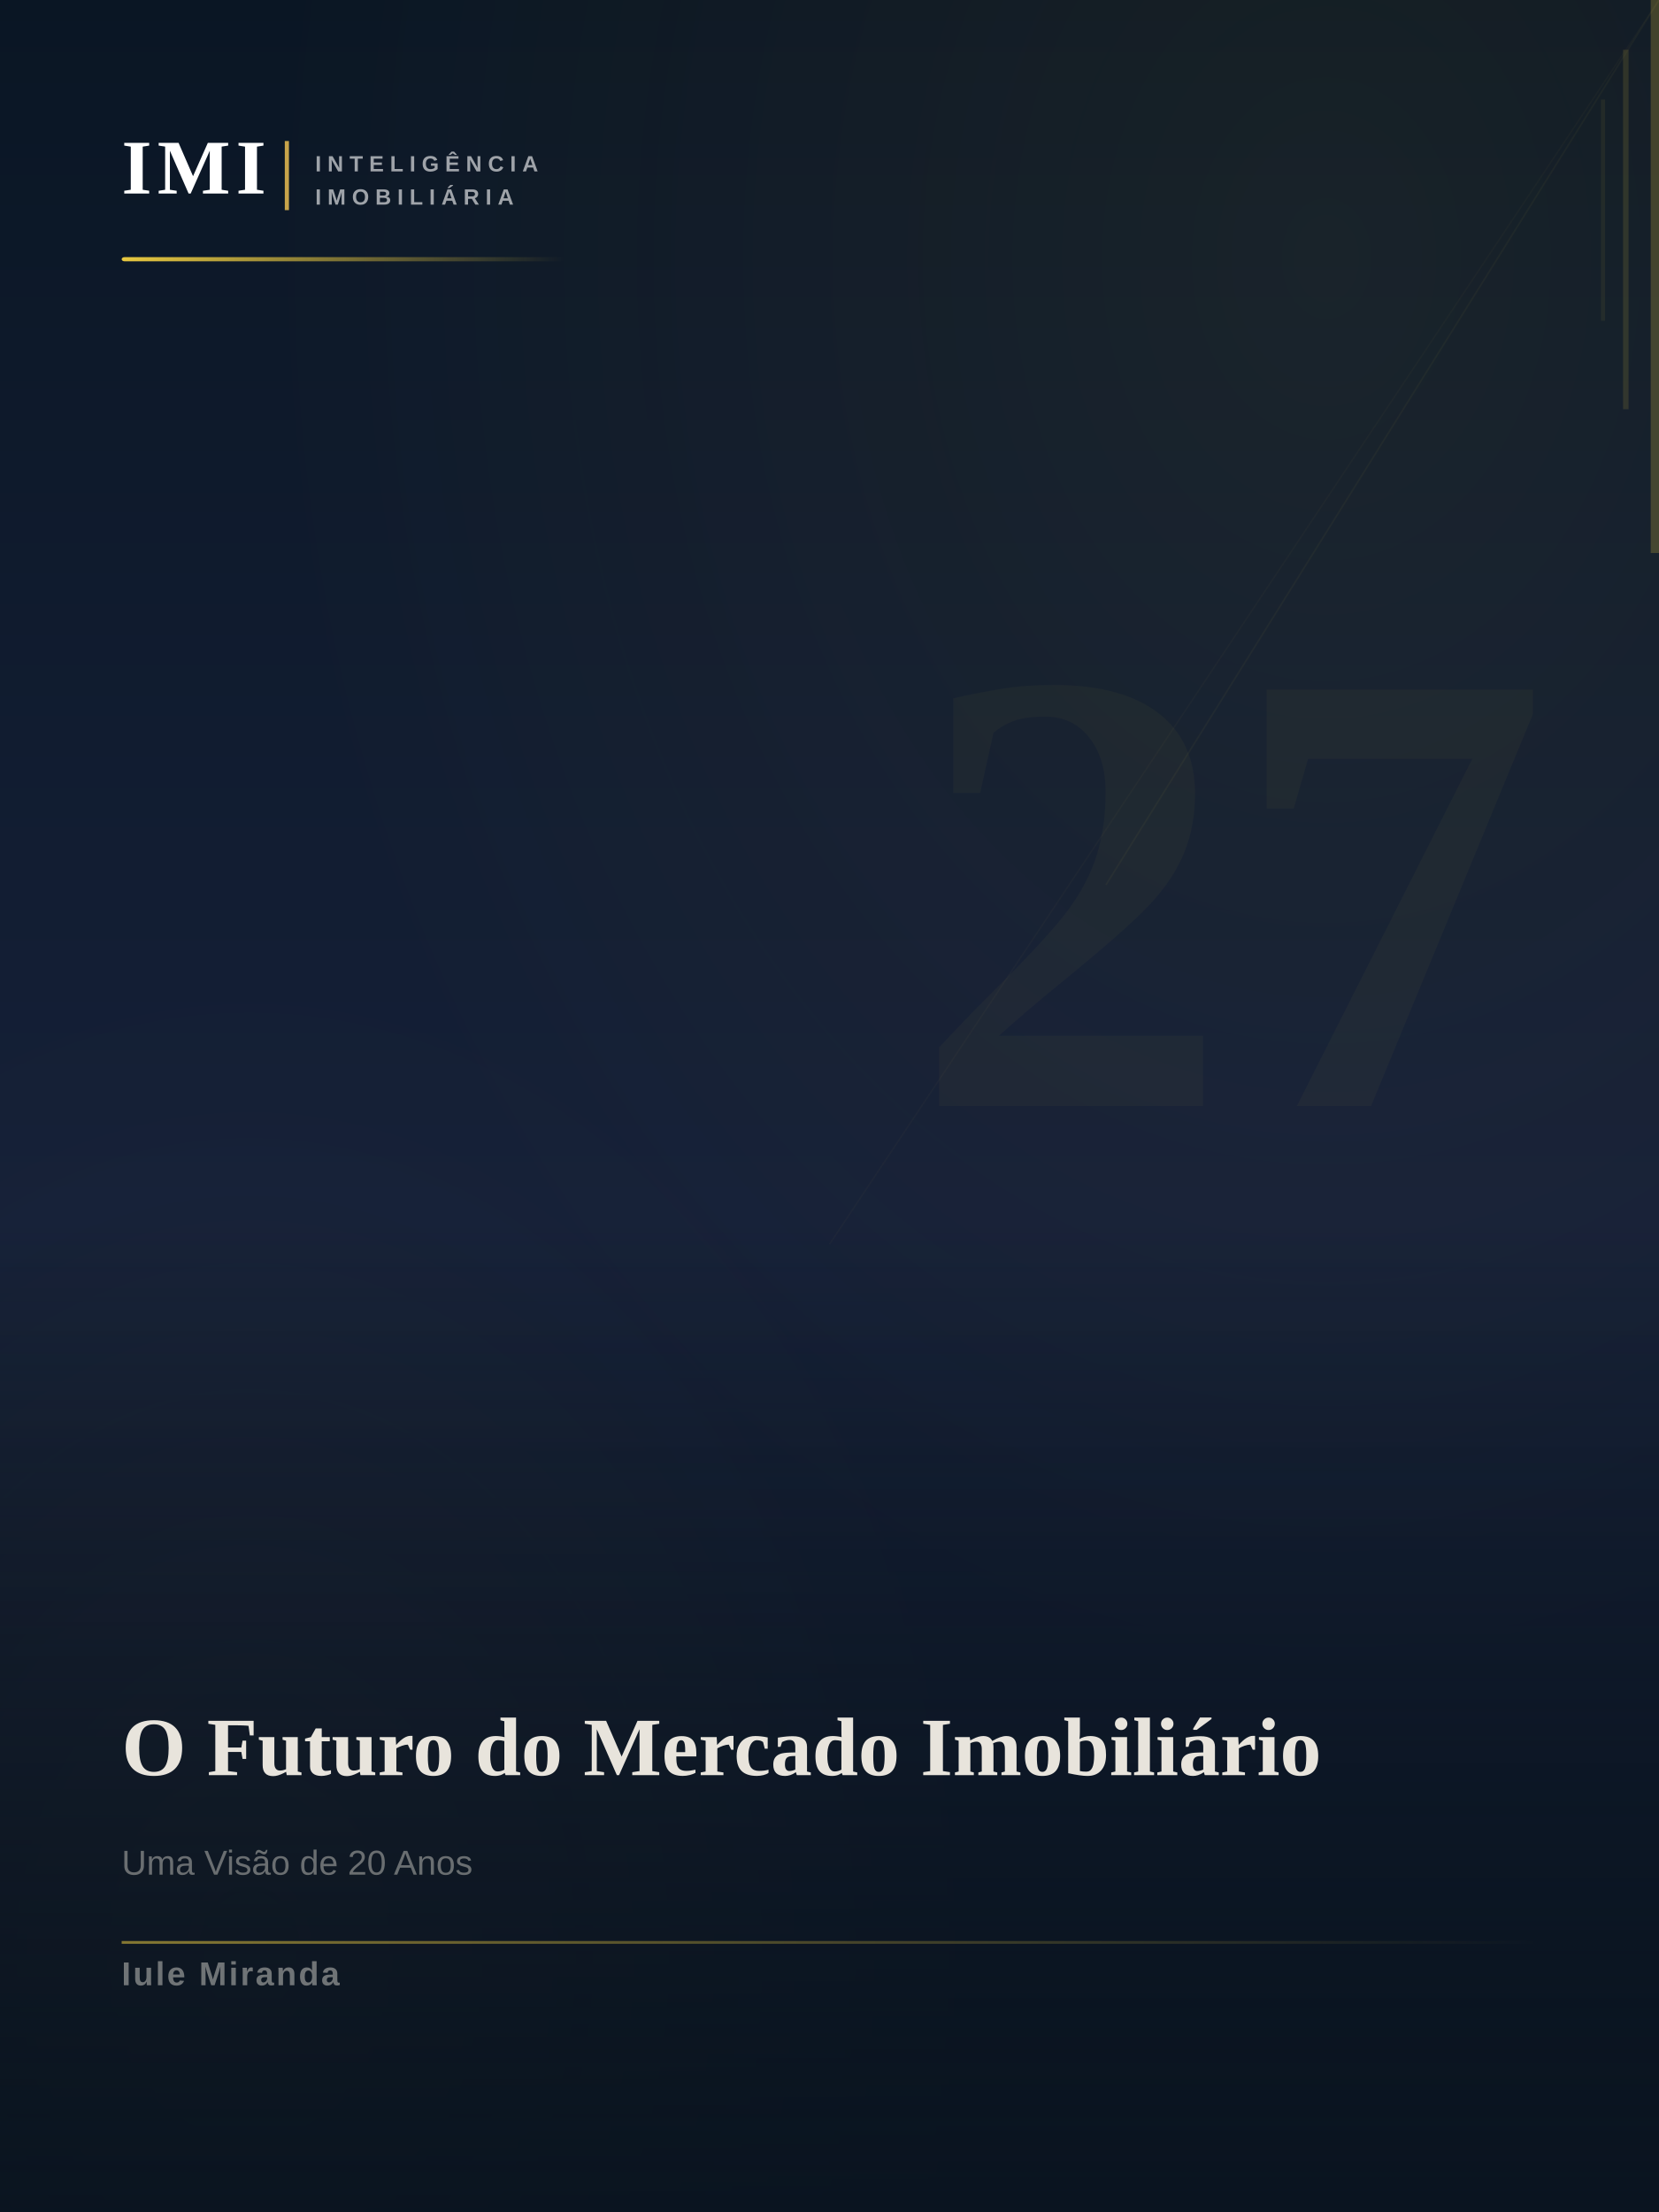
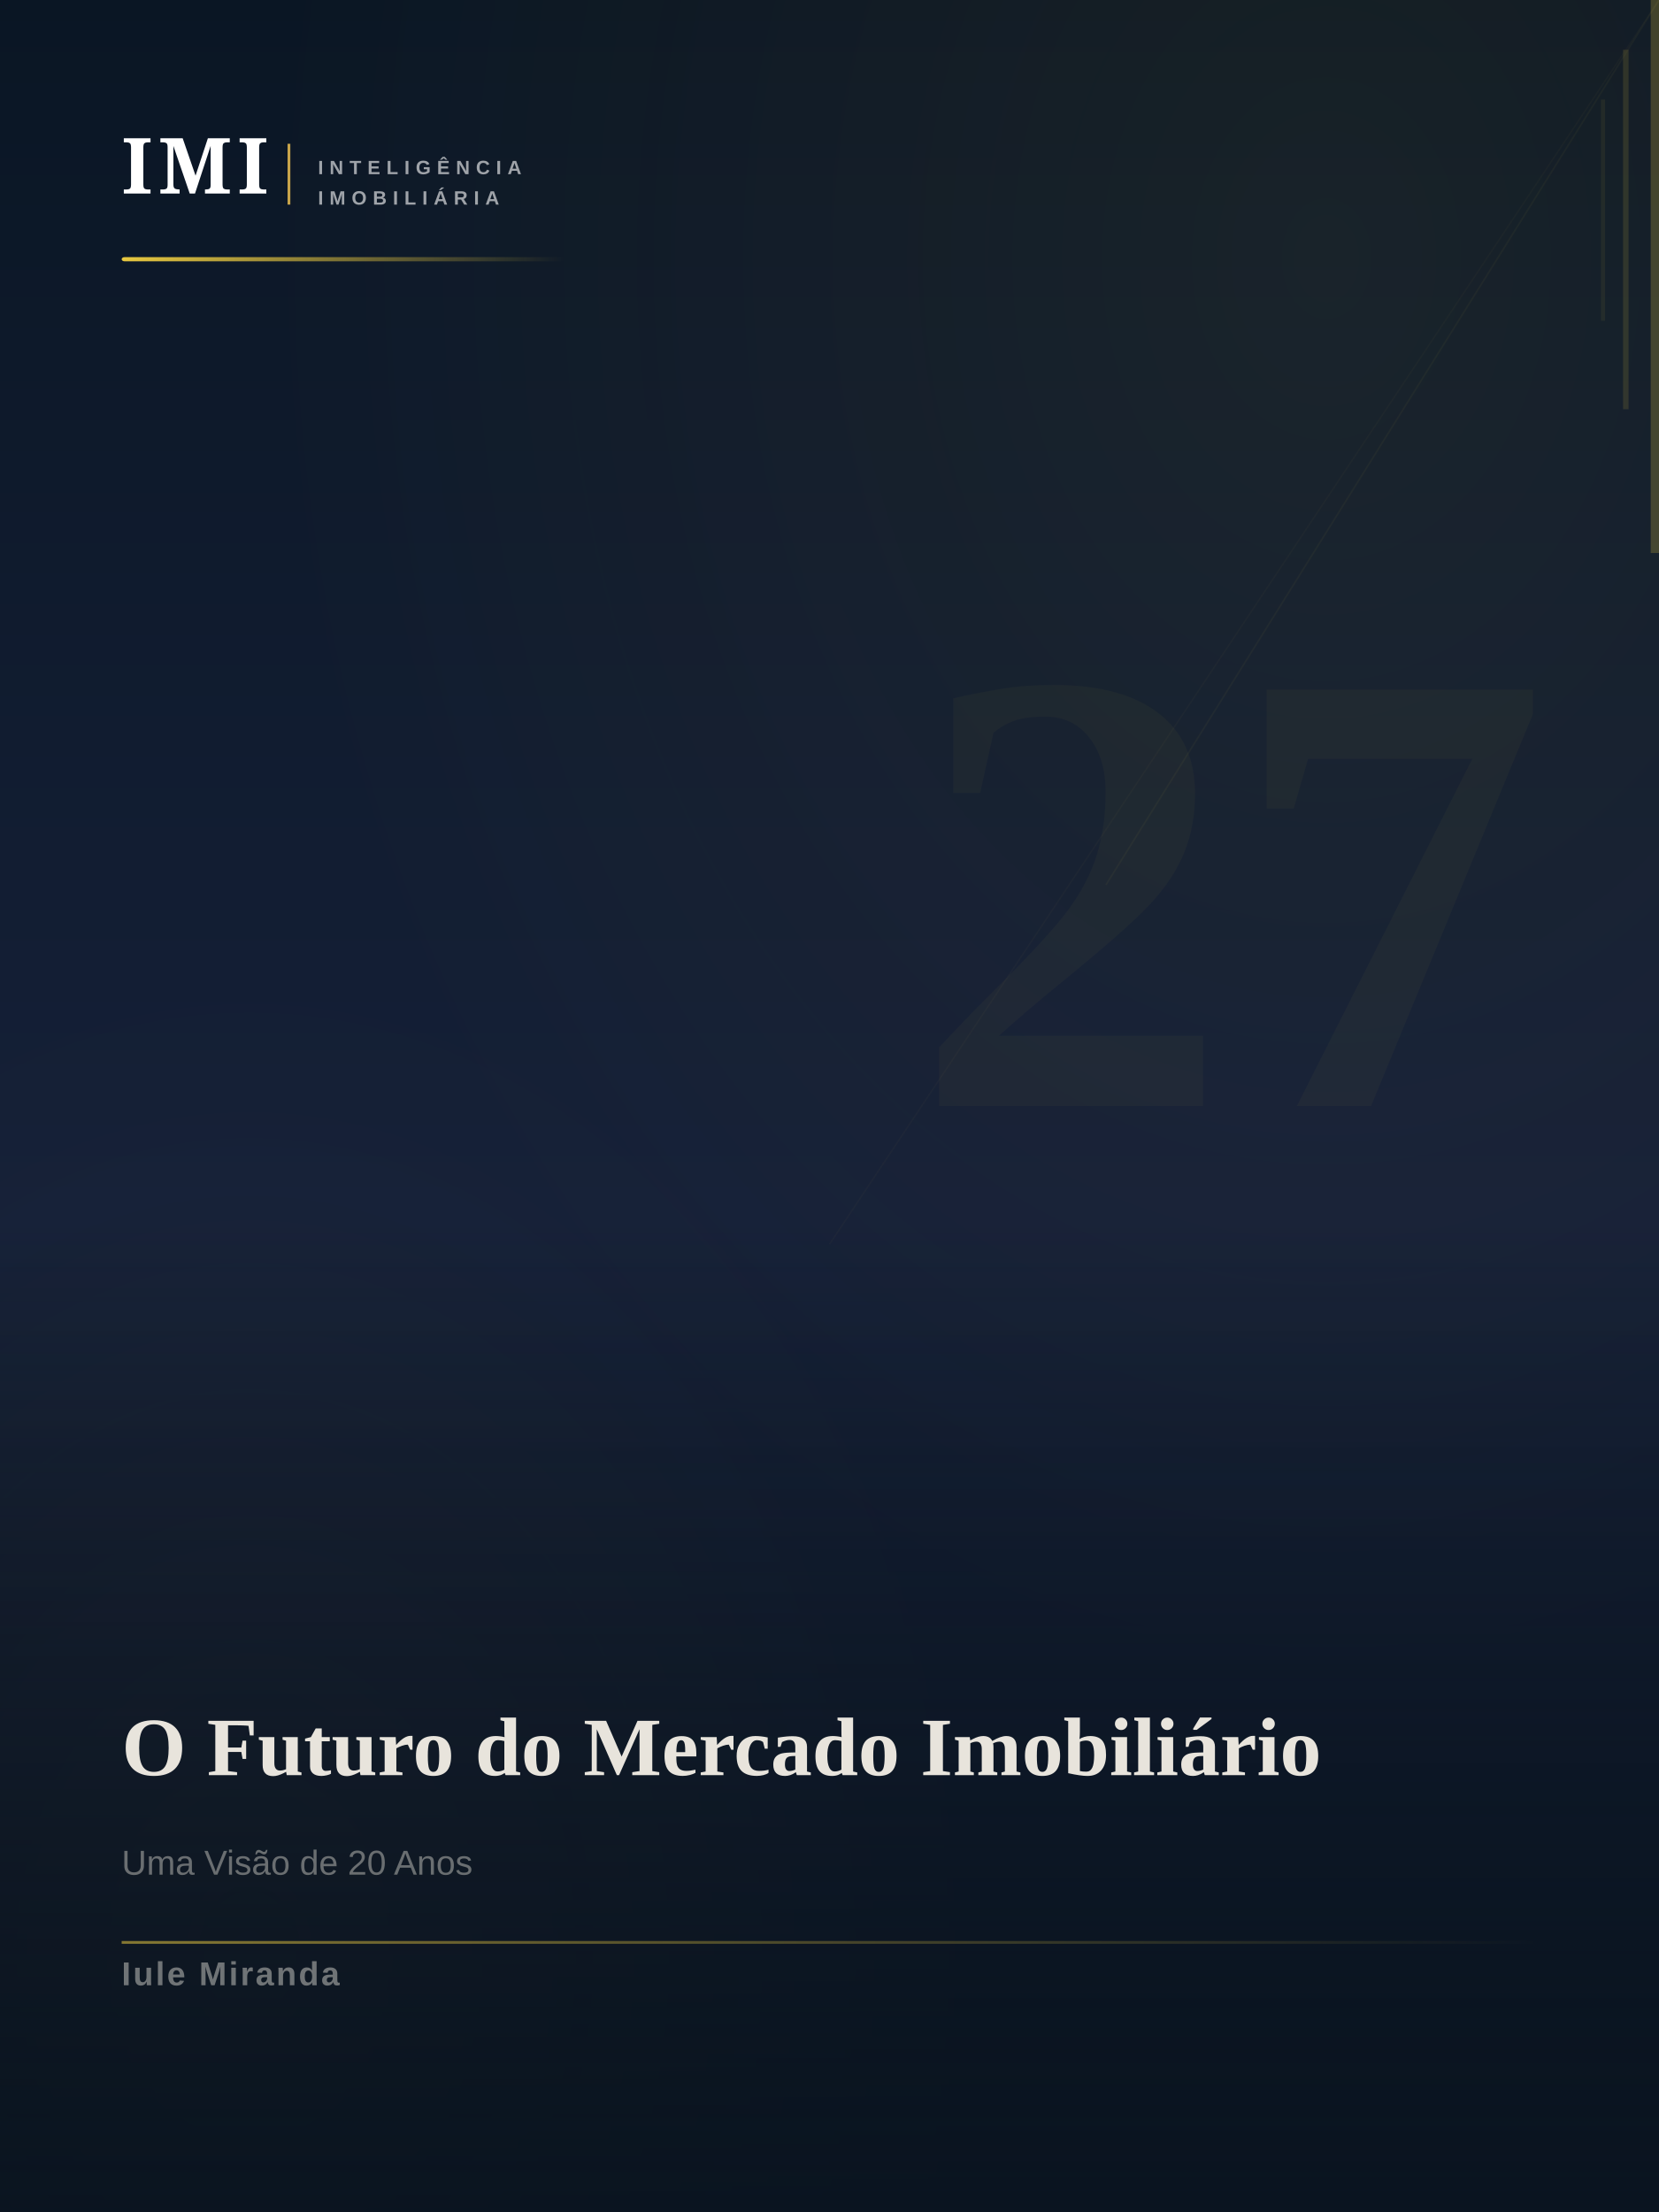
<svg xmlns="http://www.w3.org/2000/svg" width="600" height="800" viewBox="0 0 600 800">
  <defs>
    <linearGradient id="bg_livro_27_o_futuro_do_mercado_imobiliario" x1="0" y1="0" x2="0" y2="1">
      <stop offset="0%" stop-color="#0A1624" />
      <stop offset="55%" stop-color="#152038" />
      <stop offset="100%" stop-color="#0A1420" />
    </linearGradient>
    <linearGradient id="acc_livro_27_o_futuro_do_mercado_imobiliario" x1="0" y1="0" x2="1" y2="0">
      <stop offset="0%" stop-color="#E8C840" />
      <stop offset="100%" stop-color="#E8C840" stop-opacity="0" />
    </linearGradient>
    <linearGradient id="fade_livro_27_o_futuro_do_mercado_imobiliario" x1="0" y1="0.55" x2="0" y2="1">
      <stop offset="0%" stop-color="#0A1420" stop-opacity="0" />
      <stop offset="100%" stop-color="#0A1420" stop-opacity="0.92" />
    </linearGradient>
    <radialGradient id="glow_livro_27_o_futuro_do_mercado_imobiliario" cx="80%" cy="12%" r="65%">
      <stop offset="0%" stop-color="#E8C840" stop-opacity="0.06" />
      <stop offset="100%" stop-color="#E8C840" stop-opacity="0" />
    </radialGradient>
    <radialGradient id="glow2_livro_27_o_futuro_do_mercado_imobiliario" cx="15%" cy="88%" r="45%">
      <stop offset="0%" stop-color="#E8C840" stop-opacity="0.04" />
      <stop offset="100%" stop-color="#E8C840" stop-opacity="0" />
    </radialGradient>
  </defs>
  <rect width="600" height="800" fill="url(#bg_livro_27_o_futuro_do_mercado_imobiliario)" />
  <rect width="600" height="800" fill="url(#glow_livro_27_o_futuro_do_mercado_imobiliario)" />
  <rect width="600" height="800" fill="url(#glow2_livro_27_o_futuro_do_mercado_imobiliario)" />
  <rect x="597" y="0" width="3" height="200" fill="#E8C840" opacity="0.22" />
  <rect x="587" y="18" width="2" height="130" fill="#E8C840" opacity="0.13" />
  <rect x="579" y="36" width="1.5" height="80" fill="#E8C840" opacity="0.07" />
  <line x1="600" y1="0" x2="400" y2="320" stroke="#E8C840" stroke-width="0.6" opacity="0.04" />
  <line x1="600" y1="0" x2="300" y2="450" stroke="#E8C840" stroke-width="0.5" opacity="0.03" />
  <text x="560" y="400" font-family="Georgia, 'Times New Roman', serif" font-size="230" font-weight="700" fill="#E8C840" opacity="0.038" text-anchor="end" dominant-baseline="auto">27</text>
-   <text x="44" y="70" font-family="Georgia, 'Times New Roman', serif" font-size="28" font-weight="700" fill="#FFFFFF" letter-spacing="2" xml:space="preserve">IMI</text>
-   <rect x="103" y="51" width="1.5" height="25" fill="#C8A44A" />
-   <text x="114" y="62" font-family="Arial, Helvetica, sans-serif" font-size="8" font-weight="600" fill="#FFFFFF" fill-opacity="0.60" letter-spacing="2.2" xml:space="preserve">INTELIGÊNCIA</text>
-   <text x="114" y="74" font-family="Arial, Helvetica, sans-serif" font-size="8" font-weight="600" fill="#FFFFFF" fill-opacity="0.60" letter-spacing="2.2" xml:space="preserve">IMOBILIÁRIA</text>
+   <text x="44" y="70" font-family="'Playfair Display', 'Cormorant Garamond', Georgia, serif" font-size="28" font-weight="700" fill="#FFFFFF" letter-spacing="2" xml:space="preserve">IMI</text>
+   <rect x="104" y="52" width="1" height="22" fill="#C8A44A" />
+   <text x="115" y="63" font-family="'Geist Sans', Arial, Helvetica, sans-serif" font-size="7" font-weight="600" fill="#FFFFFF" fill-opacity="0.60" letter-spacing="2.2" xml:space="preserve">INTELIGÊNCIA</text>
+   <text x="115" y="74" font-family="'Geist Sans', Arial, Helvetica, sans-serif" font-size="7" font-weight="600" fill="#FFFFFF" fill-opacity="0.60" letter-spacing="2.2" xml:space="preserve">IMOBILIÁRIA</text>
  <rect x="44" y="93" width="160" height="1.5" fill="url(#acc_livro_27_o_futuro_do_mercado_imobiliario)" rx="1" />
  <rect width="600" height="800" fill="url(#fade_livro_27_o_futuro_do_mercado_imobiliario)" />
  <text x="44" y="642" font-family="Georgia, 'Times New Roman', serif" font-size="30" font-weight="700" fill="#E8E4DC" xml:space="preserve">O Futuro do Mercado Imobiliário</text>
  <text x="44" y="678" font-family="Arial, Helvetica, sans-serif" font-size="12.5" fill="#E8E4DC" fill-opacity="0.42" xml:space="preserve">Uma Visão de 20 Anos</text>
  <rect x="44" y="702" width="512" height="1" fill="url(#acc_livro_27_o_futuro_do_mercado_imobiliario)" opacity="0.55" />
  <text x="44" y="718" font-family="Arial, Helvetica, sans-serif" font-size="12" font-weight="600" fill="#E8E4DC" fill-opacity="0.45" letter-spacing="0.8" xml:space="preserve">Iule Miranda</text>
</svg>
